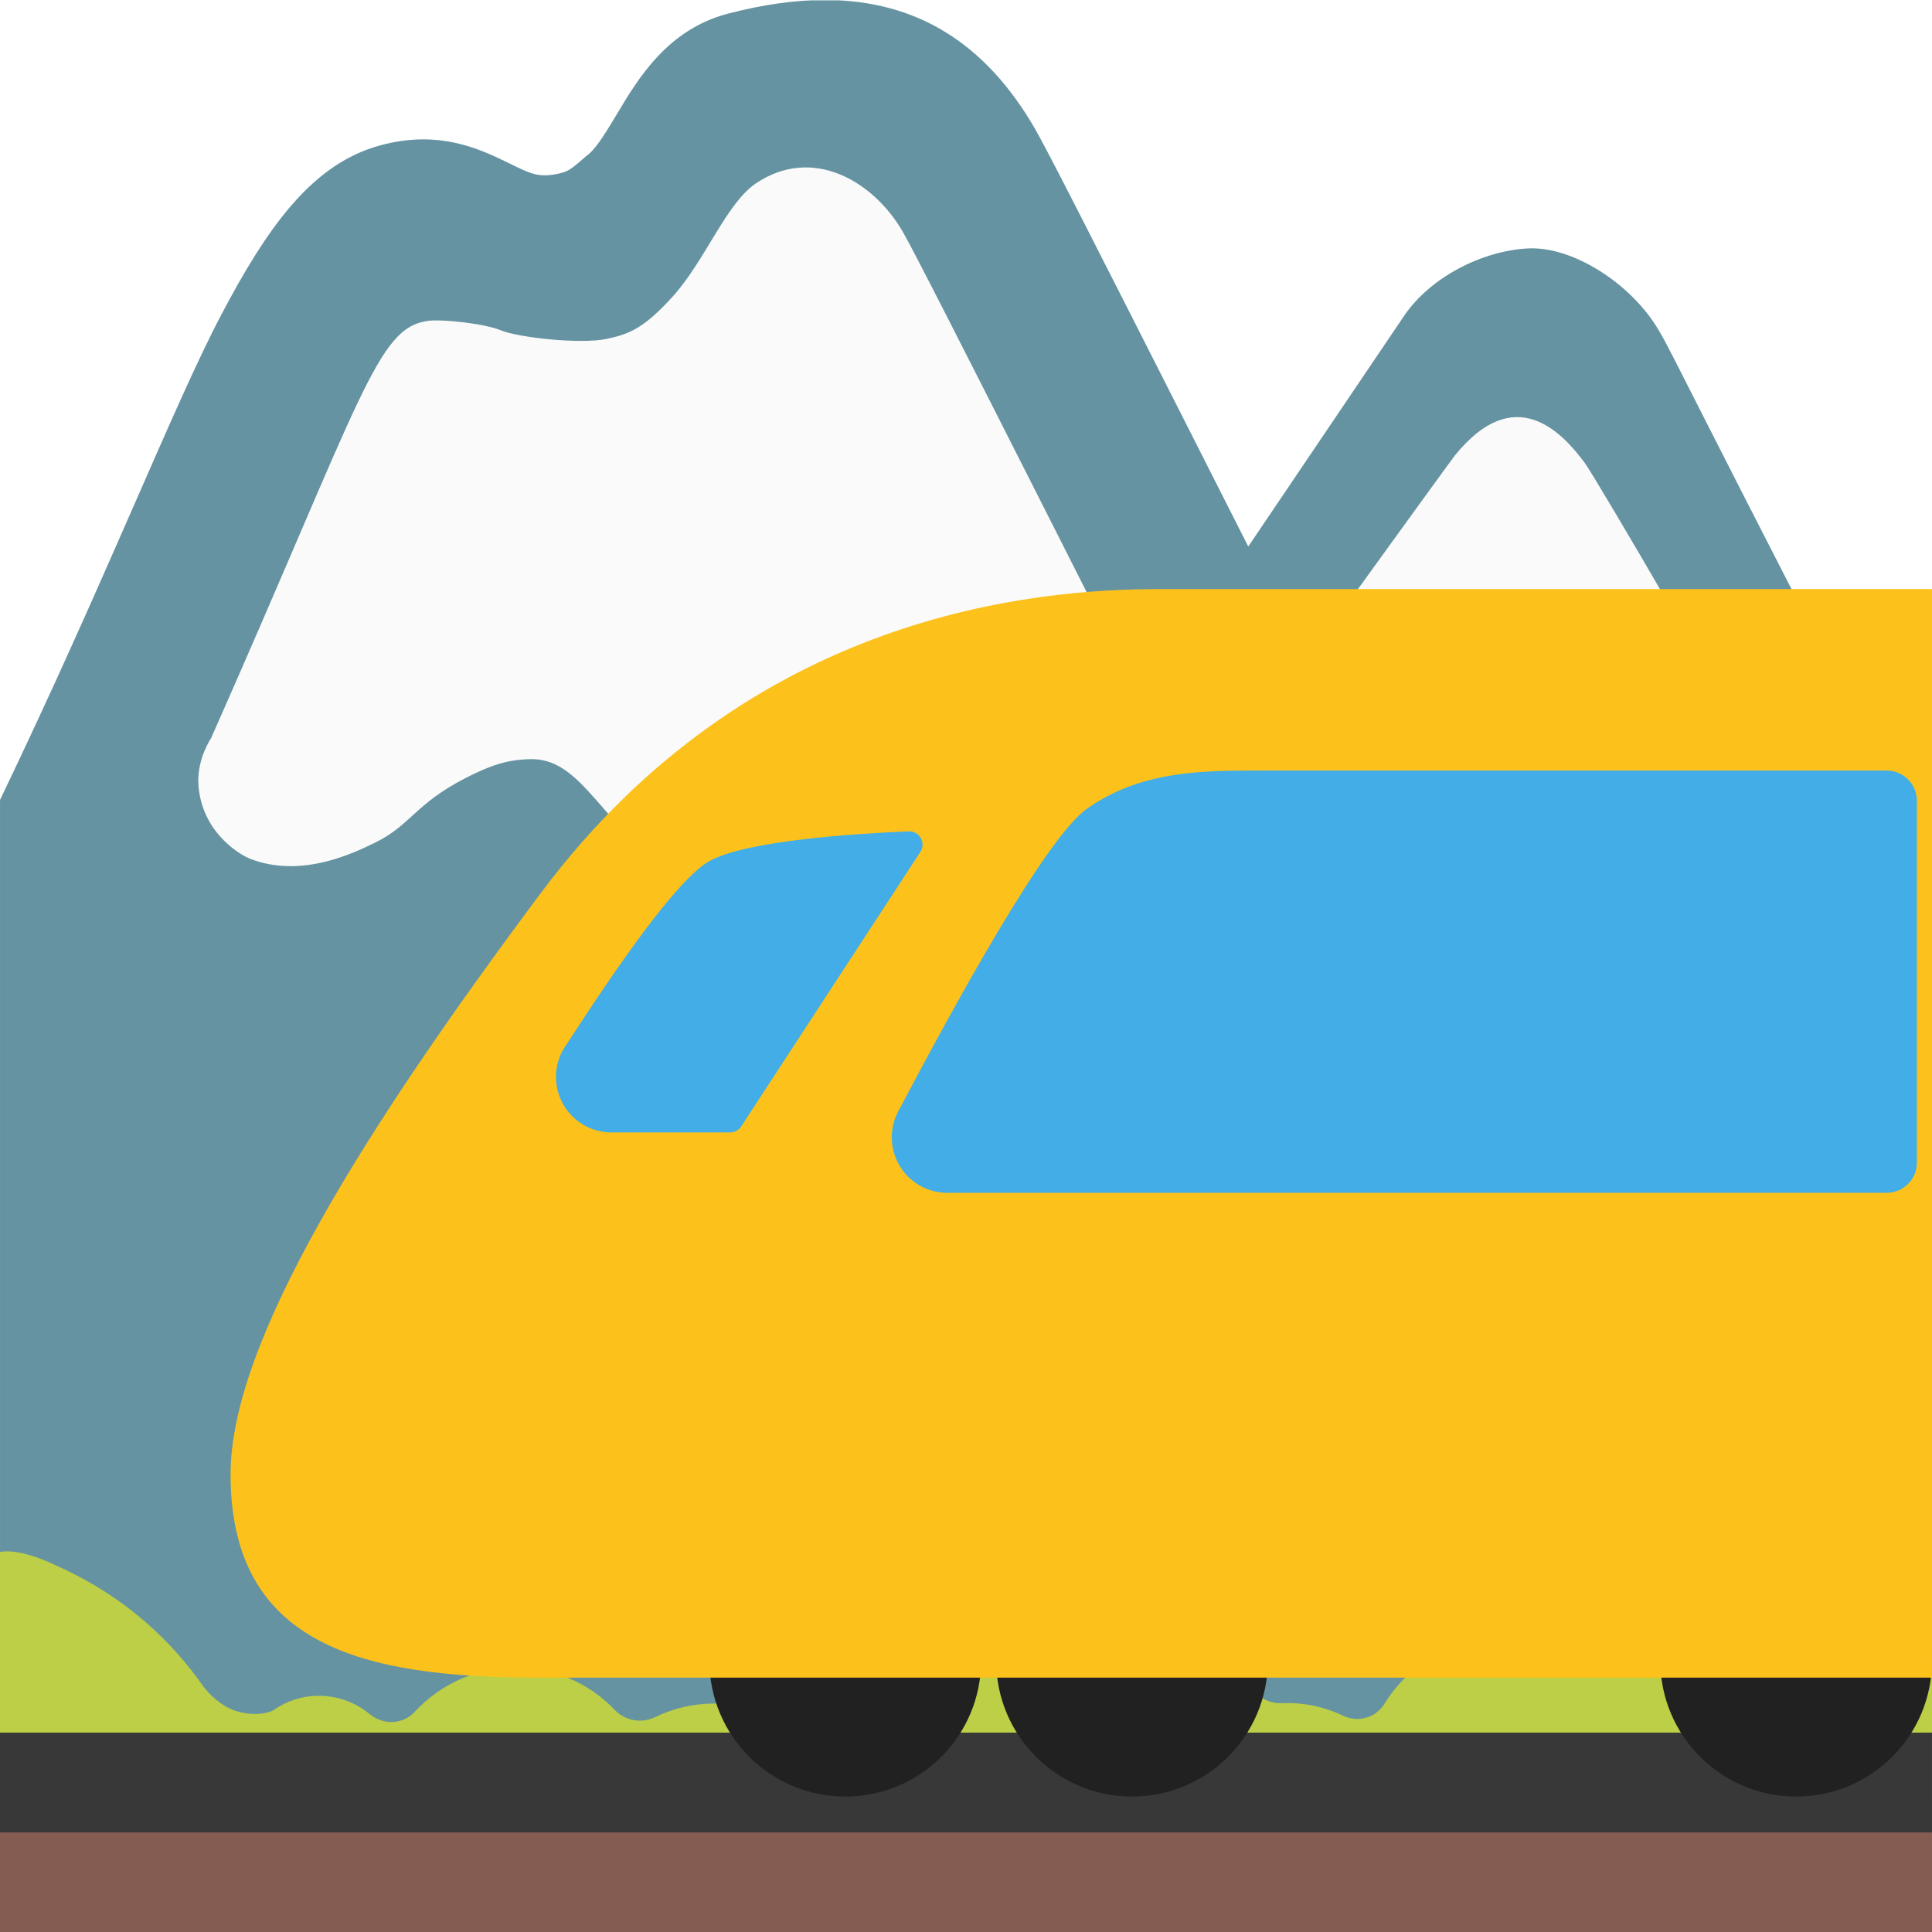
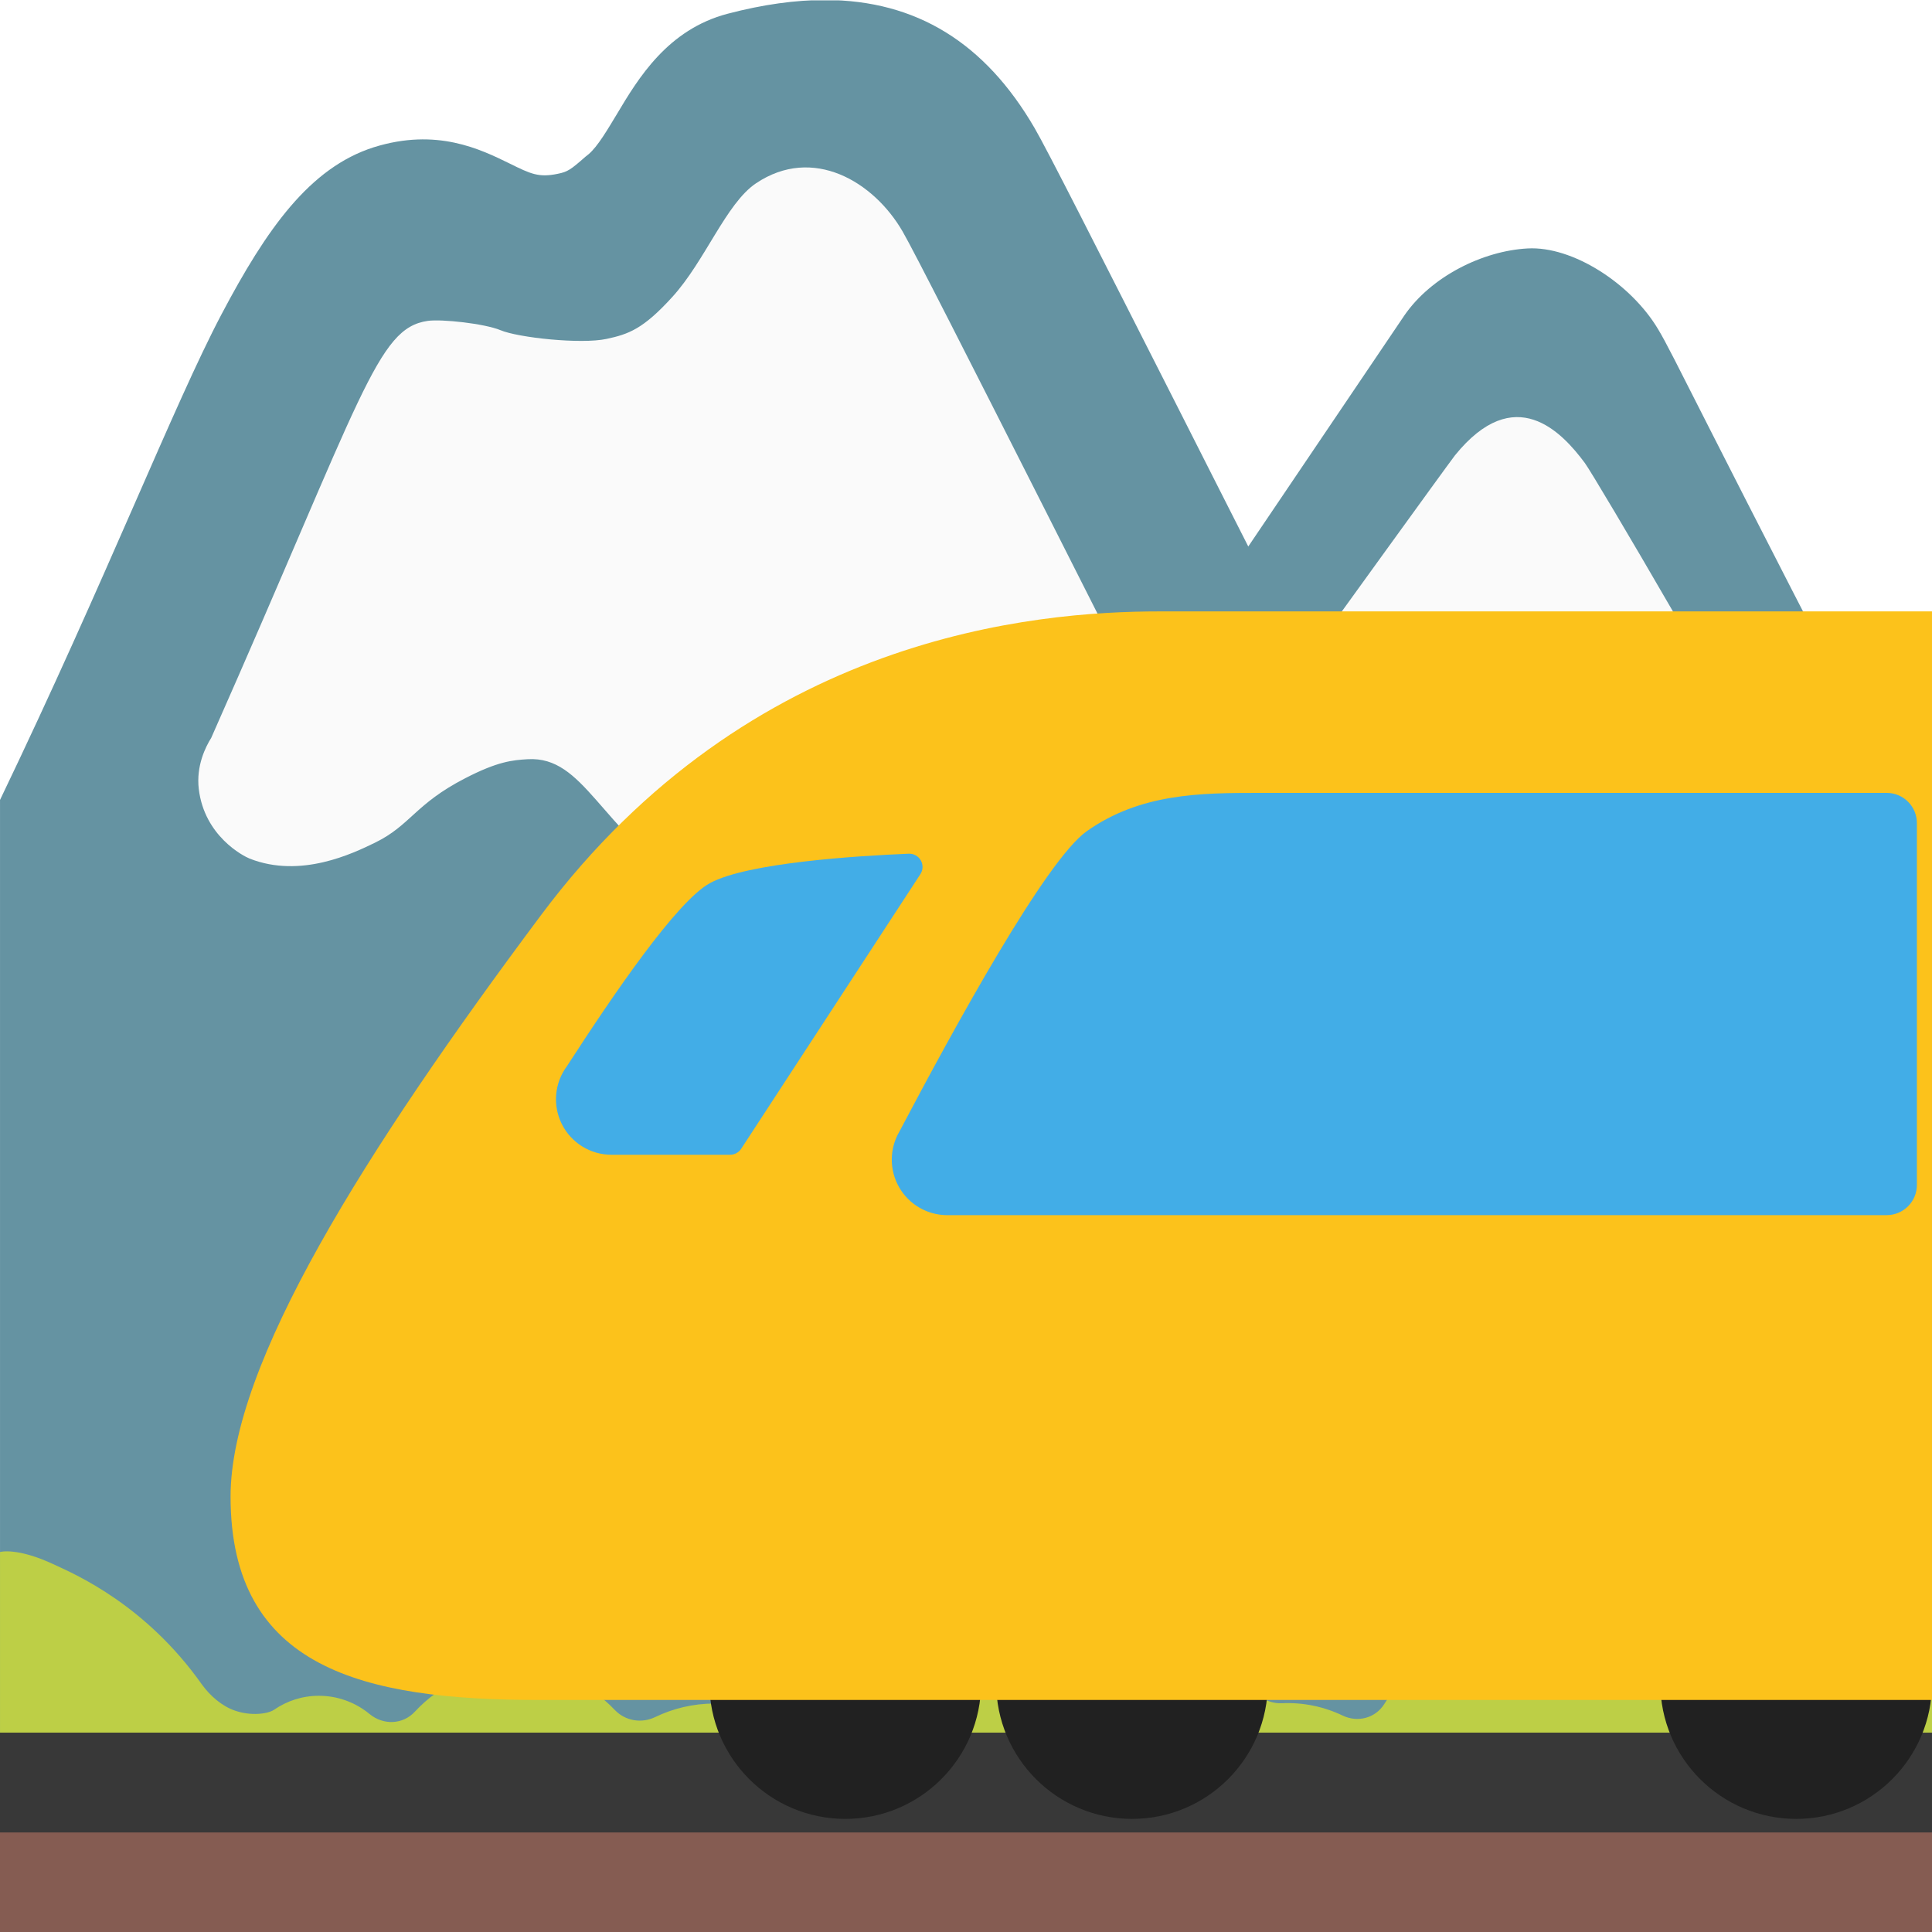
<svg xmlns="http://www.w3.org/2000/svg" width="128px" height="128px" version="1.1" xml:space="preserve" style="fill-rule:evenodd;clip-rule:evenodd;stroke-linejoin:round;stroke-miterlimit:2;" id="svg24">
  <defs id="defs24">
    <clipPath id="_clip2">
      <rect x="258.93" y="3.023" width="122.14" height="122.118" id="rect3" />
    </clipPath>
  </defs>
  <g id="g83">
    <g clip-path="url(#_clip2)" id="g6" transform="matrix(1.04798,0,0,1.04798,-271.3524,-3.14393)">
      <g transform="matrix(1.20326,0,0,1.20326,242.991,-26.0179)" id="g3">
        <path d="m 56.625,24.117 c -1.586,-0.005 -3.3,0.236 -5.145,0.72 -3.164,0.83 -4.705,3.4 -5.826,5.28 -0.502,0.83 -1.005,1.693 -1.484,2.102 l -0.162,0.129 c -0.783,0.689 -0.936,0.793 -1.45,0.898 -1.004,0.21 -1.423,0.012 -2.533,-0.537 -1.53,-0.747 -3.83,-1.893 -7.146,-0.854 -3.363,1.075 -5.63,4.288 -8,8.784 -2.5,4.74 -6.047,13.881 -11.633,25.507 v 59.477 H 114.754 V 69.358 C 102.33,45.418 101.23,42.85 100.352,41.395 98.915,39.002 95.867,37.04 93.508,37.169 c -2.359,0.128 -5.068,1.47 -6.48,3.525 -0.456,0.678 -3.76,5.56 -8.198,12.135 -1.296,-2.569 -2.535,-4.986 -3.656,-7.217 -4.508,-8.886 -6.89,-13.594 -7.567,-14.761 -2.61,-4.493 -6.224,-6.72 -10.982,-6.735 z" style="fill:#6593a2;fill-rule:nonzero" id="path3" />
      </g>
      <g transform="matrix(1.20326,0,0,1.20326,242.991,-26.0179)" id="g4" />
      <g transform="translate(256,1.06068)" id="g5">
        <path d="m 119.06,106.566 c -0.49,0.64 -0.85,1.34 -1.65,1.47 -1.64,0.27 -3.13,1 -4.32,2.05 -0.79,0.7 -1.95,0.8 -2.84,0.22 l -0.02,-0.02 c -1.91,-3.61 -5.53,-5.26 -9.9,-5.26 -4.11,0 -7.88,1.36 -9.88,4.63 -0.56,0.9 -1.68,1.2 -2.64,0.74 -1.196,-0.573 -2.515,-0.841 -3.84,-0.78 -0.96,0.04 -1.81,-0.55 -2.17,-1.44 -2.06,-5.2 -6.95,-7.4 -12.89,-7.4 -6.11,0 -11.47,2.39 -13.42,7.83 -0.18,0.5 -0.5,0.94 -0.97,1.21 -0.22,0.13 -0.44,0.27 -0.64,0.43 -0.61,0.49 -1.44,0.52 -2.15,0.19 -1.141,-0.527 -2.383,-0.8 -3.64,-0.8 -1.34,0 -2.61,0.31 -3.75,0.86 -0.86,0.41 -1.88,0.24 -2.54,-0.45 -1.63,-1.72 -3.9,-2.694 -6.27,-2.69 -2.52,0 -4.78,1.08 -6.37,2.79 -0.76,0.83 -2,0.87 -2.87,0.15 -0.903,-0.746 -2.039,-1.153 -3.21,-1.15 -1.05,0 -2.02,0.33 -2.82,0.88 -0.39,0.27 -1.46,0.41 -2.47,0.06 -0.83,-0.28 -1.59,-0.95 -2.1,-1.66 -3.57,-5.05 -8.01,-6.96 -9.3,-7.56 -2.4,-1.13 -3.46,-0.81 -3.46,-0.81 v 18.81 c 0,0.22 122.14,0 122.14,0 v -17.9 c 0,-1.72 -3.88,2.81 -6.01,5.6 z" style="fill:#bdcf46;fill-rule:nonzero" id="path5" />
      </g>
    </g>
    <path d="M 97.485,54.673 C 96.071,54.554 95.084,53.465 94.098,52.346 92.537,50.549 90.446,47.472 87.56,42.361 c 0,0 8.247,-11.426 8.836,-12.193 3.961,-4.889 7.068,-1.56 8.6,0.501 0.662,0.884 10.956,18.422 11.132,19.526 0.088,0.56 -0.148,0.75 -0.368,1.045 -0.119,0.161 -0.059,0.765 -2.165,0.618 -0.252,-0.01 -0.503,-0.04 -0.75,-0.088 -0.625,-0.101 -1.241,-0.253 -1.841,-0.456 -0.677,-0.235 -3.034,-1.045 -4.904,-0.825 -0.648,0.074 -0.765,0.222 -3.755,1.944 -3.46,2.047 -4.064,2.311 -4.859,2.238 z M 28.335,21.26 c 0.928,-0.132 3.77,0.177 4.83,0.618 1.149,0.487 5.316,0.943 7.024,0.575 1.444,-0.309 2.416,-0.647 4.344,-2.768 2.18,-2.386 3.564,-6.199 5.552,-7.539 3.77,-2.532 7.804,-0.117 9.718,3.195 0.752,1.296 4.521,8.732 9.277,18.127 0.589,1.164 1.738,3.446 4.035,7.982 2.664,5.242 3.902,7.937 3.165,9.763 -0.368,0.913 -1.222,2.002 -2.371,2.267 -1.619,0.368 -2.444,-1.223 -5.257,-2.238 -1.03,-0.368 -4.078,-1.443 -5.919,-0.132 -1.369,0.971 -0.825,2.386 -2.106,5.125 -0.339,0.721 -1.841,3.932 -4.344,5.123 -3.813,1.826 -8.923,-1.501 -10.66,-2.635 -5.905,-3.844 -6.906,-8.644 -10.662,-8.423 -1.001,0.059 -1.987,0.148 -4.123,1.252 -3.357,1.723 -3.622,3.122 -6.007,4.285 -1.429,0.694 -4.904,2.386 -8.291,1.047 -0.412,-0.163 -3.004,-1.488 -3.372,-4.624 -0.177,-1.532 0.456,-2.783 0.825,-3.372 C 24.065,26.135 24.963,21.747 28.335,21.26 Z" style="clip-rule:evenodd;fill:#fafafa;fill-rule:nonzero;stroke-width:1.261;stroke-linejoin:round;stroke-miterlimit:2" id="path4" />
  </g>
  <g transform="matrix(0.9999985,0,0,0.4907251,-3.6109e-4,65.18706)" id="g21" clip-path="none">
    <rect x="0" y="111.125" width="128" height="16.875" style="fill:#855c52;fill-rule:nonzero;stroke-width:1" id="rect20" />
  </g>
  <g transform="matrix(0.9999985,0,0,1.99293,-3.6109e-4,-124.3316)" id="g22" clip-path="none">
    <rect x="0" y="119.986" width="128" height="3.318" style="fill:#383838;fill-rule:nonzero;stroke-width:1" id="rect21" />
  </g>
-   <g id="g85" transform="translate(0,-3.206166)">
+   <g id="g85" transform="translate(0,-1.726397)">
    <g id="g84">
      <g id="Bogie" transform="translate(-351.0653,1.687038)" clip-path="none">
        <g transform="matrix(1.0145,0,0,0.833333,383.128,21.1627)" id="g7" />
        <g transform="matrix(0.974184,0,0,0.975398,387.186,5.03056)" id="g8">
          <path d="m 94.314,109.202 c 0,5.103 -4.139,9.227 -9.234,9.227 -5.103,0 -9.243,-4.132 -9.243,-9.227 0,-5.11 4.14,-9.227 9.243,-9.227 5.095,0 9.234,4.124 9.234,9.227 z" style="fill:#212121" id="path7" />
        </g>
        <g transform="matrix(0.974184,0,0,0.975398,383.38,5.03056)" id="g9">
          <path d="m 33.551,109.202 c 0,5.103 -4.14,9.227 -9.235,9.227 -5.103,0 -9.242,-4.132 -9.242,-9.227 0,-5.11 4.14,-9.227 9.242,-9.227 5.096,0 9.235,4.124 9.235,9.227 z" style="fill:#212121" id="path8" />
        </g>
        <g transform="matrix(0.974184,0,0,0.975398,384.231,5.03056)" id="g10">
          <path d="m 52.18,109.202 c 0,5.103 -4.139,9.227 -9.234,9.227 -5.103,0 -9.242,-4.132 -9.242,-9.227 0,-5.11 4.139,-9.227 9.242,-9.227 5.103,0 9.235,4.124 9.235,9.227 z" style="fill:#212121" id="path9" />
        </g>
      </g>
      <g id="Livery" transform="translate(-235.1544,1.354083)" clip-path="none" style="fill:#fcc21b">
        <g clip-path="none" id="g16" style="fill:#fcc21b" />
        <path d="m 312,40.879 h 51.154 V 113 H 270.853 C 259.214,113 250.43,110.907 250.43,99.522 250.43,90.754 259.31,76.651 271,61 284.861,42.442 303.75,40.879 312,40.879 Z" clip-rule="nonzero" id="path10" />
      </g>
    </g>
    <g id="Windows" transform="translate(-235.1544,1.354083)" clip-path="none">
      <g transform="matrix(0.71309,0,0,0.999109,95.4587,-0.0488068)" id="g17">
        <path id="path16" style="fill:#42ade7" d="m 296.868,55.543 c -3.796,1.914 -12.328,13.045 -17.412,19.926 -0.928,1.137 -0.933,2.543 -0.014,3.685 0.919,1.142 2.624,1.847 4.47,1.847 l 29.783,-9.78e-4 57.499,-9.77e-4 c 1.548,0 2.805,-0.897 2.805,-2.002 v -23.996 c 0,-1.105 -1.257,-2.002 -2.805,-2.002 h -58.348 c -5.457,0 -11.008,0.037 -15.979,2.543 z m -16.557,1.49 c -4.701,0.138 -14.965,0.589 -18.458,1.953 -3.066,1.197 -8.957,7.369 -13.27,12.128 -1.168,1.115 -1.353,2.606 -0.479,3.851 0.874,1.245 2.658,2.031 4.61,2.031 h 11.019 c 0.418,0 0.807,-0.152 1.035,-0.401 2.123,-2.322 12.892,-14.095 16.645,-18.204 0.255,-0.278 0.268,-0.634 0.036,-0.921 -0.231,-0.286 -0.672,-0.456 -1.137,-0.438 z" />
      </g>
      <g transform="matrix(1.08333,0,0,1.403,-7.05713,-27.0668)" id="g18" />
      <g transform="matrix(1,0,0,1.00303,-6.81535,-0.293948)" id="g19" />
      <g transform="matrix(1.77778,0,0,0.909091,-367.179,3.24264)" id="g20" />
    </g>
  </g>
</svg>
